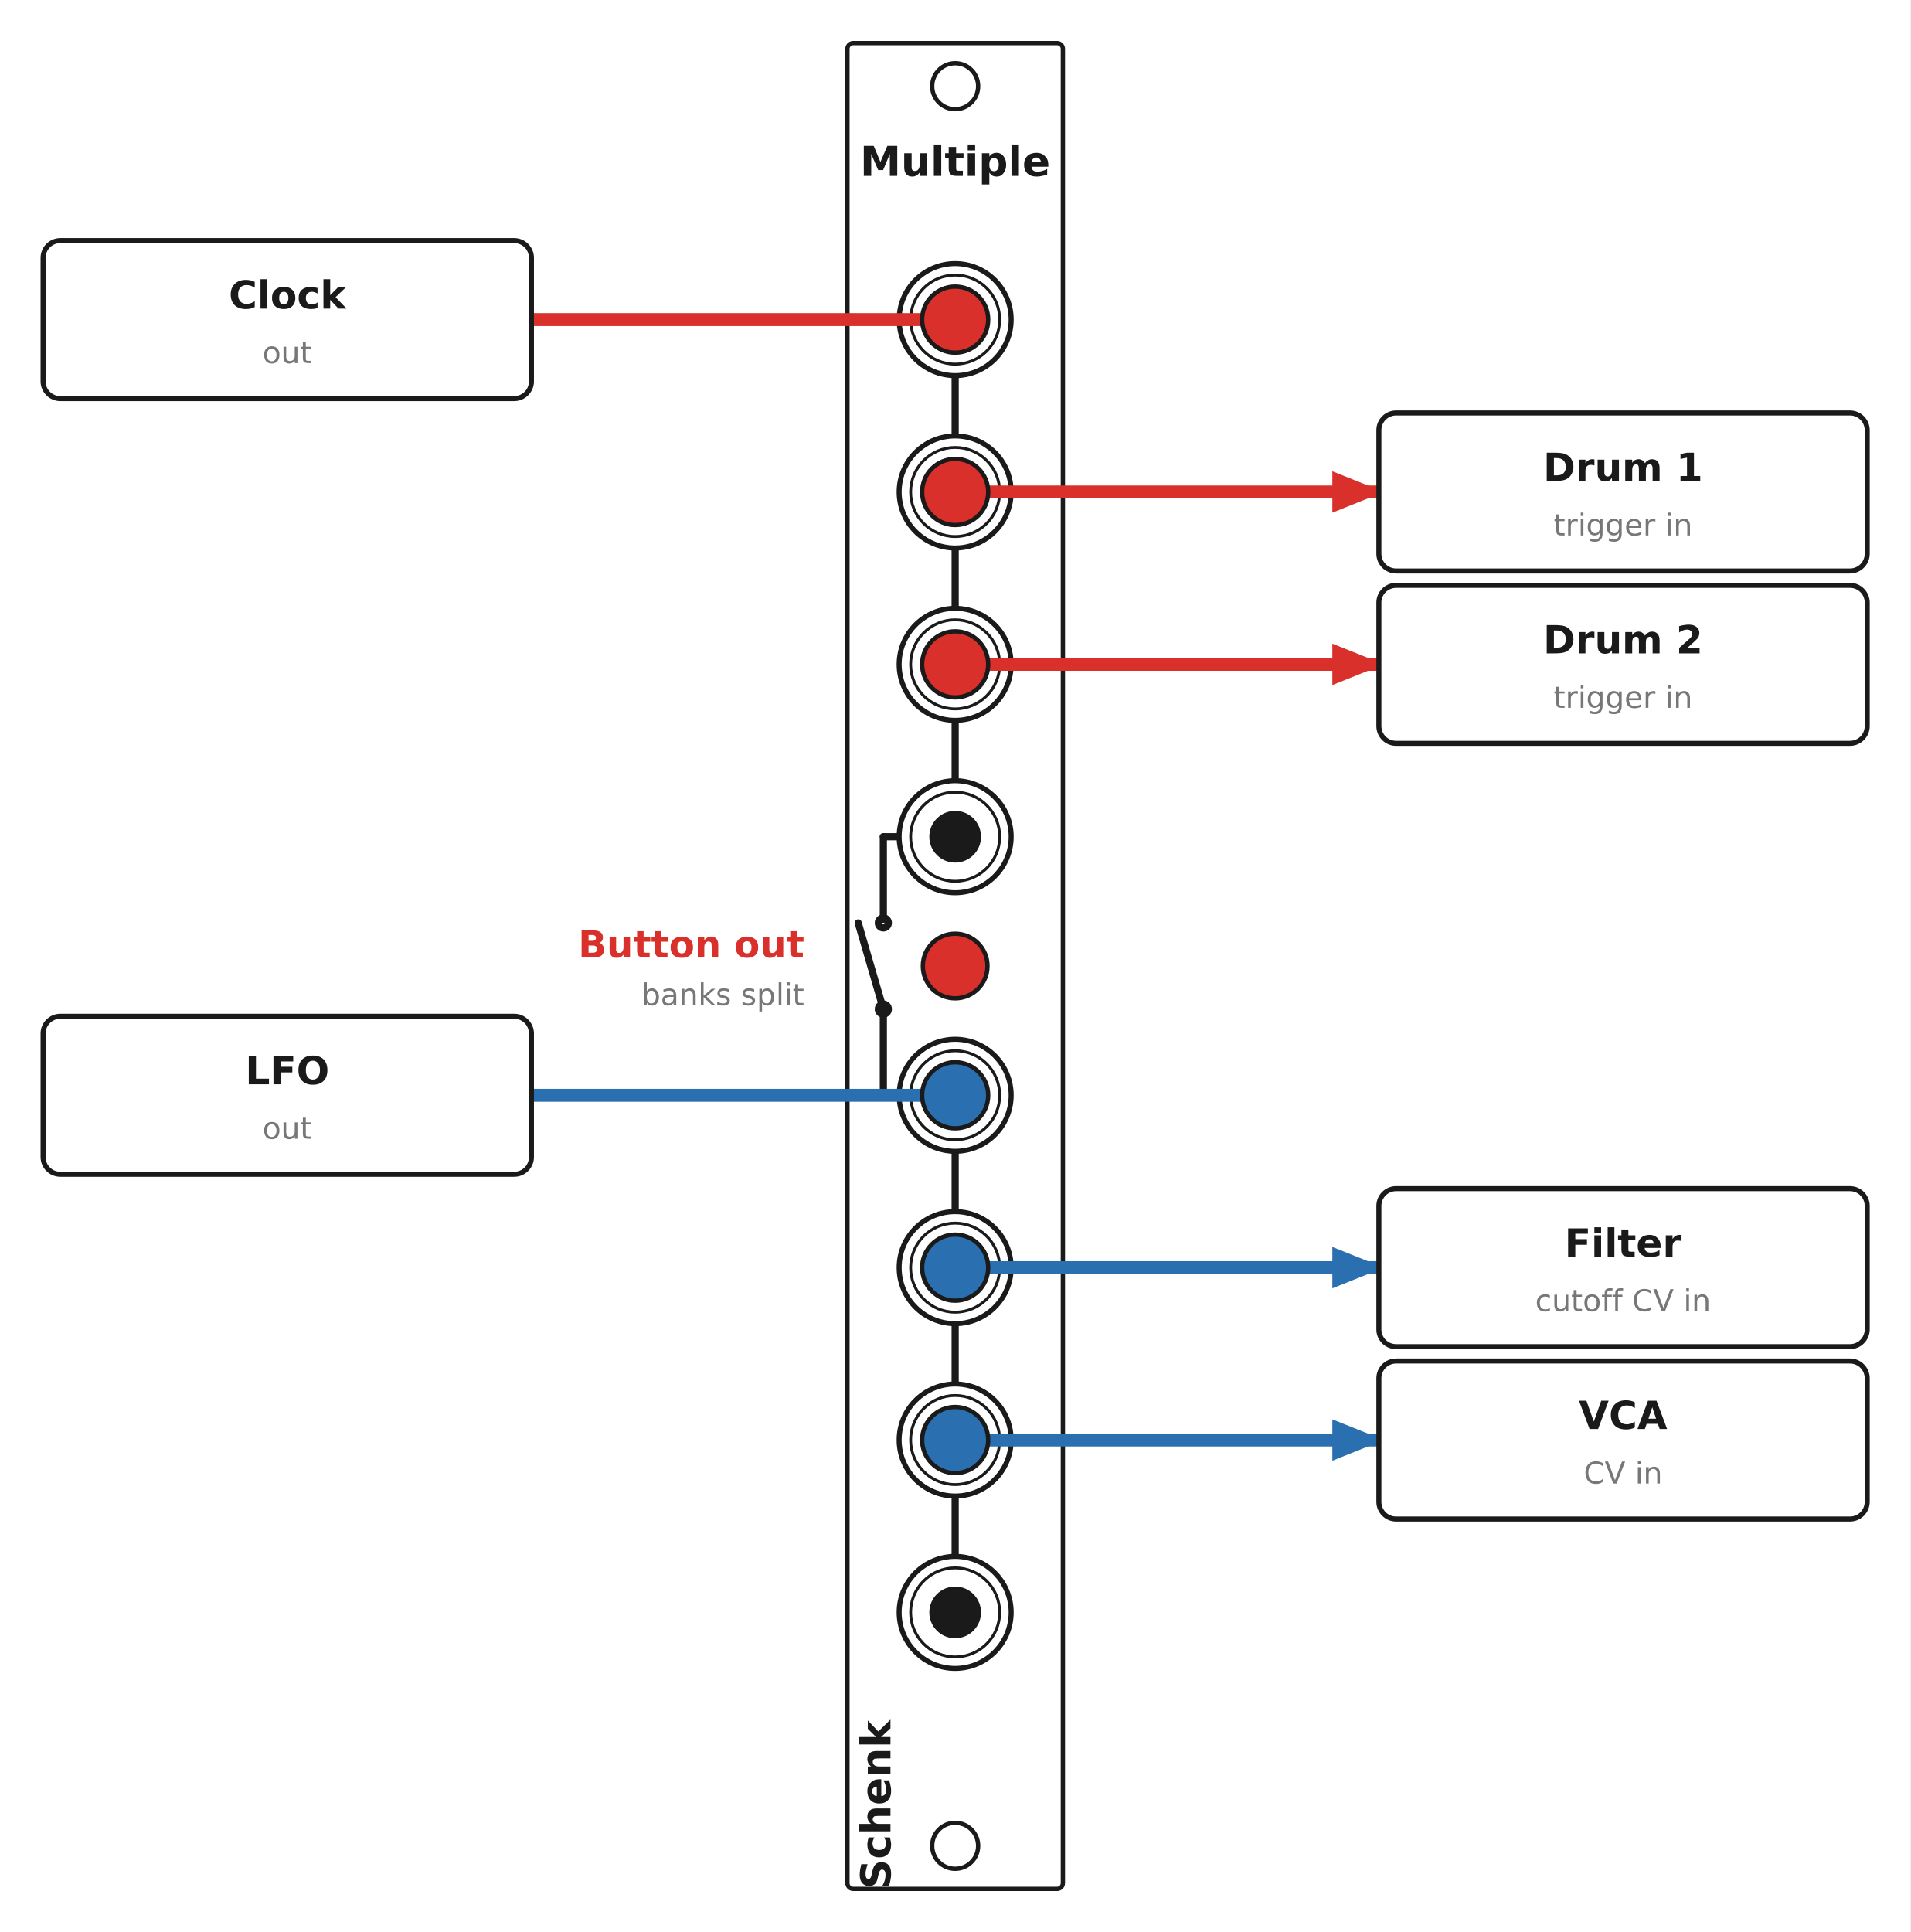
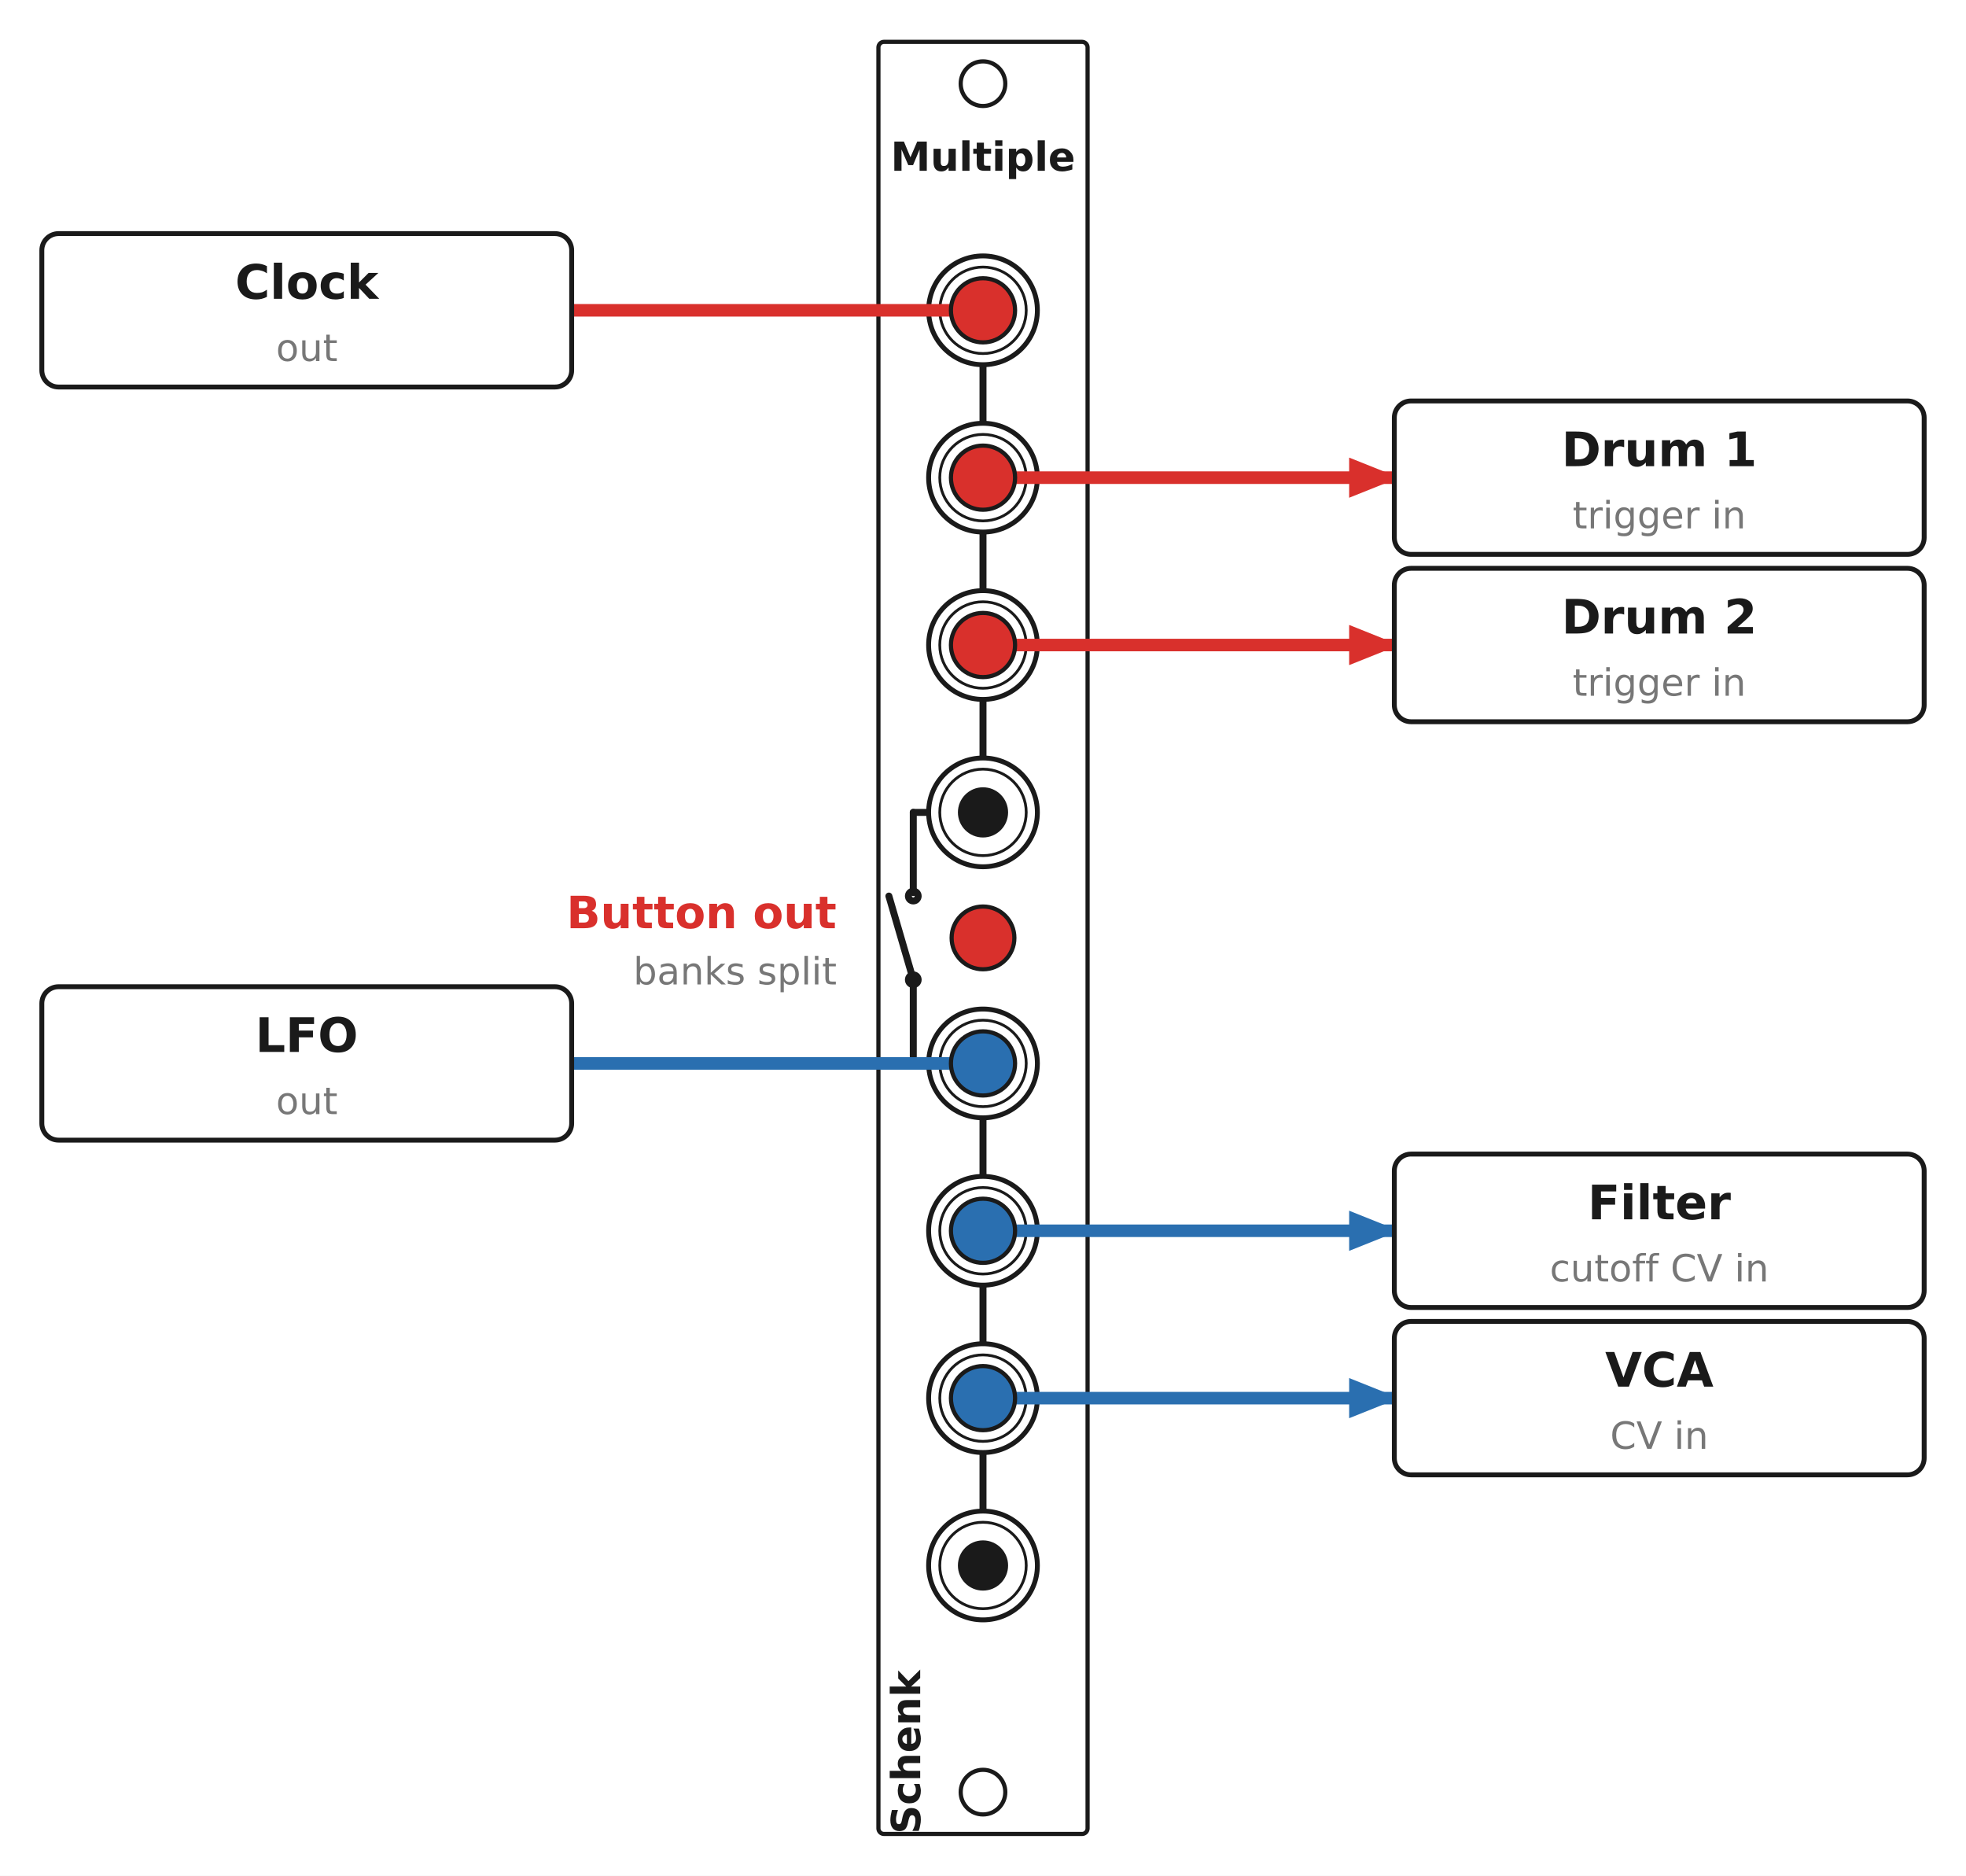
- <svg xmlns="http://www.w3.org/2000/svg" viewBox="83.5 49.75 133.0 134.5" width="532" height="538">
-   <rect x="83.5" y="49.75" width="133.0" height="134.5" fill="#fff" />
+ <svg xmlns="http://www.w3.org/2000/svg" viewBox="79.5 49.75 141.0 134.5" width="564" height="538">
+   <rect x="79.5" y="49.75" width="141.0" height="134.5" fill="#fff" />
  <defs>
    <marker id="r" viewBox="0 0 10 10" refX="9" refY="5" markerWidth="4" markerHeight="4" orient="auto">
      <path d="M0 1 L10 5 L0 9 z" fill="#d9302c" />
    </marker>
    <marker id="b" viewBox="0 0 10 10" refX="9" refY="5" markerWidth="4" markerHeight="4" orient="auto">
      <path d="M0 1 L10 5 L0 9 z" fill="#2a6fb0" />
    </marker>
  </defs>
  <rect x="142.5" y="52.75" width="15.0" height="128.5" rx="0.4" fill="#fff" stroke="#1a1a1a" stroke-width="0.3" />
  <line x1="145.0" y1="126.0" x2="145.0" y2="120.0" stroke="#1a1a1a" stroke-width="0.5" stroke-linecap="round" />
  <line x1="145.0" y1="108.0" x2="145.0" y2="113.75" stroke="#1a1a1a" stroke-width="0.5" stroke-linecap="round" />
  <line x1="145.0" y1="120.0" x2="143.25" y2="114.0" stroke="#1a1a1a" stroke-width="0.5" stroke-linecap="round" />
  <line x1="150.0" y1="126.0" x2="145.0" y2="126.0" stroke="#1a1a1a" stroke-width="0.5" stroke-linecap="round" />
  <line x1="150.0" y1="108.0" x2="145.0" y2="108.0" stroke="#1a1a1a" stroke-width="0.5" stroke-linecap="round" />
  <line x1="150.0" y1="126.0" x2="150.0" y2="162.0" stroke="#1a1a1a" stroke-width="0.5" stroke-linecap="round" />
  <line x1="150.0" y1="72.0" x2="150.0" y2="108.0" stroke="#1a1a1a" stroke-width="0.5" stroke-linecap="round" />
  <circle cx="145.0" cy="114.0" r="0.25" fill="none" stroke="#1a1a1a" stroke-width="0.7" />
  <circle cx="145.0" cy="120.0" r="0.25" fill="none" stroke="#1a1a1a" stroke-width="0.7" />
  <text x="144.5" y="181.25" font-family="DejaVu Sans, Helvetica, Arial, sans-serif" font-size="2.875" font-weight="bold" fill="#1a1a1a" text-anchor="start" dominant-baseline="central" transform="rotate(-90.0 144.5 181.25)">Schenk</text>
  <text x="150.0" y="61.0" font-family="DejaVu Sans, Helvetica, Arial, sans-serif" font-size="2.875" font-weight="bold" fill="#1a1a1a" text-anchor="middle" dominant-baseline="central">Multiple</text>
  <circle cx="150.0" cy="178.25" r="1.6" fill="#fff" stroke="#1a1a1a" stroke-width="0.3" />
  <circle cx="150.0" cy="55.75" r="1.6" fill="#fff" stroke="#1a1a1a" stroke-width="0.3" />
  <circle cx="150.0" cy="117.0" r="2.25" fill="#d9302c" stroke="#1a1a1a" stroke-width="0.3" />
  <circle cx="150.0" cy="162.0" r="3.9" fill="#fff" stroke="#1a1a1a" stroke-width="0.35" />
  <circle cx="150.0" cy="162.0" r="3.1" fill="none" stroke="#1a1a1a" stroke-width="0.2" />
  <circle cx="150.0" cy="162.0" r="1.8" fill="#1a1a1a" />
  <circle cx="150.0" cy="150.0" r="3.9" fill="#fff" stroke="#1a1a1a" stroke-width="0.35" />
  <circle cx="150.0" cy="150.0" r="3.1" fill="none" stroke="#1a1a1a" stroke-width="0.2" />
  <circle cx="150.0" cy="150.0" r="1.8" fill="#1a1a1a" />
  <circle cx="150.0" cy="138.0" r="3.9" fill="#fff" stroke="#1a1a1a" stroke-width="0.35" />
  <circle cx="150.0" cy="138.0" r="3.1" fill="none" stroke="#1a1a1a" stroke-width="0.2" />
  <circle cx="150.0" cy="138.0" r="1.8" fill="#1a1a1a" />
  <circle cx="150.0" cy="126.0" r="3.9" fill="#fff" stroke="#1a1a1a" stroke-width="0.35" />
  <circle cx="150.0" cy="126.0" r="3.1" fill="none" stroke="#1a1a1a" stroke-width="0.2" />
  <circle cx="150.0" cy="126.0" r="1.8" fill="#1a1a1a" />
  <circle cx="150.0" cy="108.0" r="3.9" fill="#fff" stroke="#1a1a1a" stroke-width="0.35" />
  <circle cx="150.0" cy="108.0" r="3.1" fill="none" stroke="#1a1a1a" stroke-width="0.2" />
  <circle cx="150.0" cy="108.0" r="1.8" fill="#1a1a1a" />
  <circle cx="150.0" cy="96.0" r="3.9" fill="#fff" stroke="#1a1a1a" stroke-width="0.35" />
  <circle cx="150.0" cy="96.0" r="3.1" fill="none" stroke="#1a1a1a" stroke-width="0.2" />
  <circle cx="150.0" cy="96.0" r="1.8" fill="#1a1a1a" />
  <circle cx="150.0" cy="84.0" r="3.9" fill="#fff" stroke="#1a1a1a" stroke-width="0.35" />
  <circle cx="150.0" cy="84.0" r="3.1" fill="none" stroke="#1a1a1a" stroke-width="0.2" />
  <circle cx="150.0" cy="84.0" r="1.8" fill="#1a1a1a" />
  <circle cx="150.0" cy="72.0" r="3.9" fill="#fff" stroke="#1a1a1a" stroke-width="0.35" />
  <circle cx="150.0" cy="72.0" r="3.1" fill="none" stroke="#1a1a1a" stroke-width="0.2" />
  <circle cx="150.0" cy="72.0" r="1.8" fill="#1a1a1a" />
  <path d="M120.50 72.00 C135.25 72.00 135.25 72.00 150.00 72.00" fill="none" stroke="#d9302c" stroke-width="0.9" stroke-linecap="round" />
  <path d="M150.00 84.00 C164.75 84.00 164.75 84.00 179.50 84.00" fill="none" stroke="#d9302c" stroke-width="0.9" stroke-linecap="round" marker-end="url(#r)" />
  <path d="M150.00 96.00 C164.75 96.00 164.75 96.00 179.50 96.00" fill="none" stroke="#d9302c" stroke-width="0.9" stroke-linecap="round" marker-end="url(#r)" />
  <path d="M120.50 126.00 C135.25 126.00 135.25 126.00 150.00 126.00" fill="none" stroke="#2a6fb0" stroke-width="0.9" stroke-linecap="round" />
  <path d="M150.00 138.00 C164.75 138.00 164.75 138.00 179.50 138.00" fill="none" stroke="#2a6fb0" stroke-width="0.9" stroke-linecap="round" marker-end="url(#b)" />
  <path d="M150.00 150.00 C164.75 150.00 164.75 150.00 179.50 150.00" fill="none" stroke="#2a6fb0" stroke-width="0.9" stroke-linecap="round" marker-end="url(#b)" />
  <circle cx="150.0" cy="72.0" r="2.3" fill="#d9302c" stroke="#1a1a1a" stroke-width="0.3" />
  <circle cx="150.0" cy="84.0" r="2.3" fill="#d9302c" stroke="#1a1a1a" stroke-width="0.3" />
  <circle cx="150.0" cy="96.0" r="2.3" fill="#d9302c" stroke="#1a1a1a" stroke-width="0.3" />
  <circle cx="150.0" cy="126.0" r="2.3" fill="#2a6fb0" stroke="#1a1a1a" stroke-width="0.3" />
  <circle cx="150.0" cy="138.0" r="2.3" fill="#2a6fb0" stroke="#1a1a1a" stroke-width="0.3" />
  <circle cx="150.0" cy="150.0" r="2.3" fill="#2a6fb0" stroke="#1a1a1a" stroke-width="0.3" />
-   <rect x="86.5" y="66.5" width="34" height="11" rx="1.2" fill="#fff" stroke="#1a1a1a" stroke-width="0.35" />
-   <text x="103.50" y="70.30" font-family="DejaVu Sans, Helvetica, Arial, sans-serif" font-size="2.7" font-weight="bold" fill="#1a1a1a" text-anchor="middle" dominant-baseline="central">Clock</text>
-   <text x="103.50" y="74.30" font-family="DejaVu Sans, Helvetica, Arial, sans-serif" font-size="2.1" font-weight="normal" fill="#777" text-anchor="middle" dominant-baseline="central">out</text>
-   <rect x="179.5" y="78.5" width="34" height="11" rx="1.2" fill="#fff" stroke="#1a1a1a" stroke-width="0.35" />
-   <text x="196.50" y="82.30" font-family="DejaVu Sans, Helvetica, Arial, sans-serif" font-size="2.7" font-weight="bold" fill="#1a1a1a" text-anchor="middle" dominant-baseline="central">Drum 1</text>
-   <text x="196.50" y="86.30" font-family="DejaVu Sans, Helvetica, Arial, sans-serif" font-size="2.1" font-weight="normal" fill="#777" text-anchor="middle" dominant-baseline="central">trigger in</text>
-   <rect x="179.5" y="90.5" width="34" height="11" rx="1.2" fill="#fff" stroke="#1a1a1a" stroke-width="0.35" />
-   <text x="196.50" y="94.30" font-family="DejaVu Sans, Helvetica, Arial, sans-serif" font-size="2.7" font-weight="bold" fill="#1a1a1a" text-anchor="middle" dominant-baseline="central">Drum 2</text>
-   <text x="196.50" y="98.30" font-family="DejaVu Sans, Helvetica, Arial, sans-serif" font-size="2.1" font-weight="normal" fill="#777" text-anchor="middle" dominant-baseline="central">trigger in</text>
-   <rect x="86.5" y="120.5" width="34" height="11" rx="1.2" fill="#fff" stroke="#1a1a1a" stroke-width="0.35" />
-   <text x="103.50" y="124.30" font-family="DejaVu Sans, Helvetica, Arial, sans-serif" font-size="2.7" font-weight="bold" fill="#1a1a1a" text-anchor="middle" dominant-baseline="central">LFO</text>
-   <text x="103.50" y="128.30" font-family="DejaVu Sans, Helvetica, Arial, sans-serif" font-size="2.1" font-weight="normal" fill="#777" text-anchor="middle" dominant-baseline="central">out</text>
-   <rect x="179.5" y="132.5" width="34" height="11" rx="1.2" fill="#fff" stroke="#1a1a1a" stroke-width="0.35" />
-   <text x="196.50" y="136.30" font-family="DejaVu Sans, Helvetica, Arial, sans-serif" font-size="2.7" font-weight="bold" fill="#1a1a1a" text-anchor="middle" dominant-baseline="central">Filter</text>
-   <text x="196.50" y="140.30" font-family="DejaVu Sans, Helvetica, Arial, sans-serif" font-size="2.1" font-weight="normal" fill="#777" text-anchor="middle" dominant-baseline="central">cutoff CV in</text>
-   <rect x="179.5" y="144.5" width="34" height="11" rx="1.2" fill="#fff" stroke="#1a1a1a" stroke-width="0.35" />
-   <text x="196.50" y="148.30" font-family="DejaVu Sans, Helvetica, Arial, sans-serif" font-size="2.7" font-weight="bold" fill="#1a1a1a" text-anchor="middle" dominant-baseline="central">VCA</text>
-   <text x="196.50" y="152.30" font-family="DejaVu Sans, Helvetica, Arial, sans-serif" font-size="2.1" font-weight="normal" fill="#777" text-anchor="middle" dominant-baseline="central">CV in</text>
-   <text x="139.50" y="115.50" font-family="DejaVu Sans, Helvetica, Arial, sans-serif" font-size="2.6" font-weight="bold" fill="#d9302c" text-anchor="end" dominant-baseline="central">Button out</text>
-   <text x="139.50" y="119.00" font-family="DejaVu Sans, Helvetica, Arial, sans-serif" font-size="2.1" font-weight="normal" fill="#777" text-anchor="end" dominant-baseline="central">banks split</text>
+   <rect x="82.5" y="66.5" width="38" height="11" rx="1.2" fill="#fff" stroke="#1a1a1a" stroke-width="0.35" />
+   <text x="101.50" y="70.00" font-family="DejaVu Sans, Helvetica, Arial, sans-serif" font-size="3.4" font-weight="bold" fill="#1a1a1a" text-anchor="middle" dominant-baseline="central">Clock</text>
+   <text x="101.50" y="74.70" font-family="DejaVu Sans, Helvetica, Arial, sans-serif" font-size="2.7" font-weight="normal" fill="#777" text-anchor="middle" dominant-baseline="central">out</text>
+   <rect x="179.5" y="78.5" width="38" height="11" rx="1.2" fill="#fff" stroke="#1a1a1a" stroke-width="0.35" />
+   <text x="198.50" y="82.00" font-family="DejaVu Sans, Helvetica, Arial, sans-serif" font-size="3.4" font-weight="bold" fill="#1a1a1a" text-anchor="middle" dominant-baseline="central">Drum 1</text>
+   <text x="198.50" y="86.70" font-family="DejaVu Sans, Helvetica, Arial, sans-serif" font-size="2.7" font-weight="normal" fill="#777" text-anchor="middle" dominant-baseline="central">trigger in</text>
+   <rect x="179.5" y="90.5" width="38" height="11" rx="1.2" fill="#fff" stroke="#1a1a1a" stroke-width="0.35" />
+   <text x="198.50" y="94.00" font-family="DejaVu Sans, Helvetica, Arial, sans-serif" font-size="3.4" font-weight="bold" fill="#1a1a1a" text-anchor="middle" dominant-baseline="central">Drum 2</text>
+   <text x="198.50" y="98.70" font-family="DejaVu Sans, Helvetica, Arial, sans-serif" font-size="2.7" font-weight="normal" fill="#777" text-anchor="middle" dominant-baseline="central">trigger in</text>
+   <rect x="82.5" y="120.5" width="38" height="11" rx="1.2" fill="#fff" stroke="#1a1a1a" stroke-width="0.35" />
+   <text x="101.50" y="124.00" font-family="DejaVu Sans, Helvetica, Arial, sans-serif" font-size="3.4" font-weight="bold" fill="#1a1a1a" text-anchor="middle" dominant-baseline="central">LFO</text>
+   <text x="101.50" y="128.70" font-family="DejaVu Sans, Helvetica, Arial, sans-serif" font-size="2.7" font-weight="normal" fill="#777" text-anchor="middle" dominant-baseline="central">out</text>
+   <rect x="179.5" y="132.5" width="38" height="11" rx="1.2" fill="#fff" stroke="#1a1a1a" stroke-width="0.35" />
+   <text x="198.50" y="136.00" font-family="DejaVu Sans, Helvetica, Arial, sans-serif" font-size="3.4" font-weight="bold" fill="#1a1a1a" text-anchor="middle" dominant-baseline="central">Filter</text>
+   <text x="198.50" y="140.70" font-family="DejaVu Sans, Helvetica, Arial, sans-serif" font-size="2.7" font-weight="normal" fill="#777" text-anchor="middle" dominant-baseline="central">cutoff CV in</text>
+   <rect x="179.5" y="144.5" width="38" height="11" rx="1.2" fill="#fff" stroke="#1a1a1a" stroke-width="0.35" />
+   <text x="198.50" y="148.00" font-family="DejaVu Sans, Helvetica, Arial, sans-serif" font-size="3.4" font-weight="bold" fill="#1a1a1a" text-anchor="middle" dominant-baseline="central">VCA</text>
+   <text x="198.50" y="152.70" font-family="DejaVu Sans, Helvetica, Arial, sans-serif" font-size="2.7" font-weight="normal" fill="#777" text-anchor="middle" dominant-baseline="central">CV in</text>
+   <text x="139.50" y="115.20" font-family="DejaVu Sans, Helvetica, Arial, sans-serif" font-size="3.2" font-weight="bold" fill="#d9302c" text-anchor="end" dominant-baseline="central">Button out</text>
+   <text x="139.50" y="119.40" font-family="DejaVu Sans, Helvetica, Arial, sans-serif" font-size="2.7" font-weight="normal" fill="#777" text-anchor="end" dominant-baseline="central">banks split</text>
</svg>
